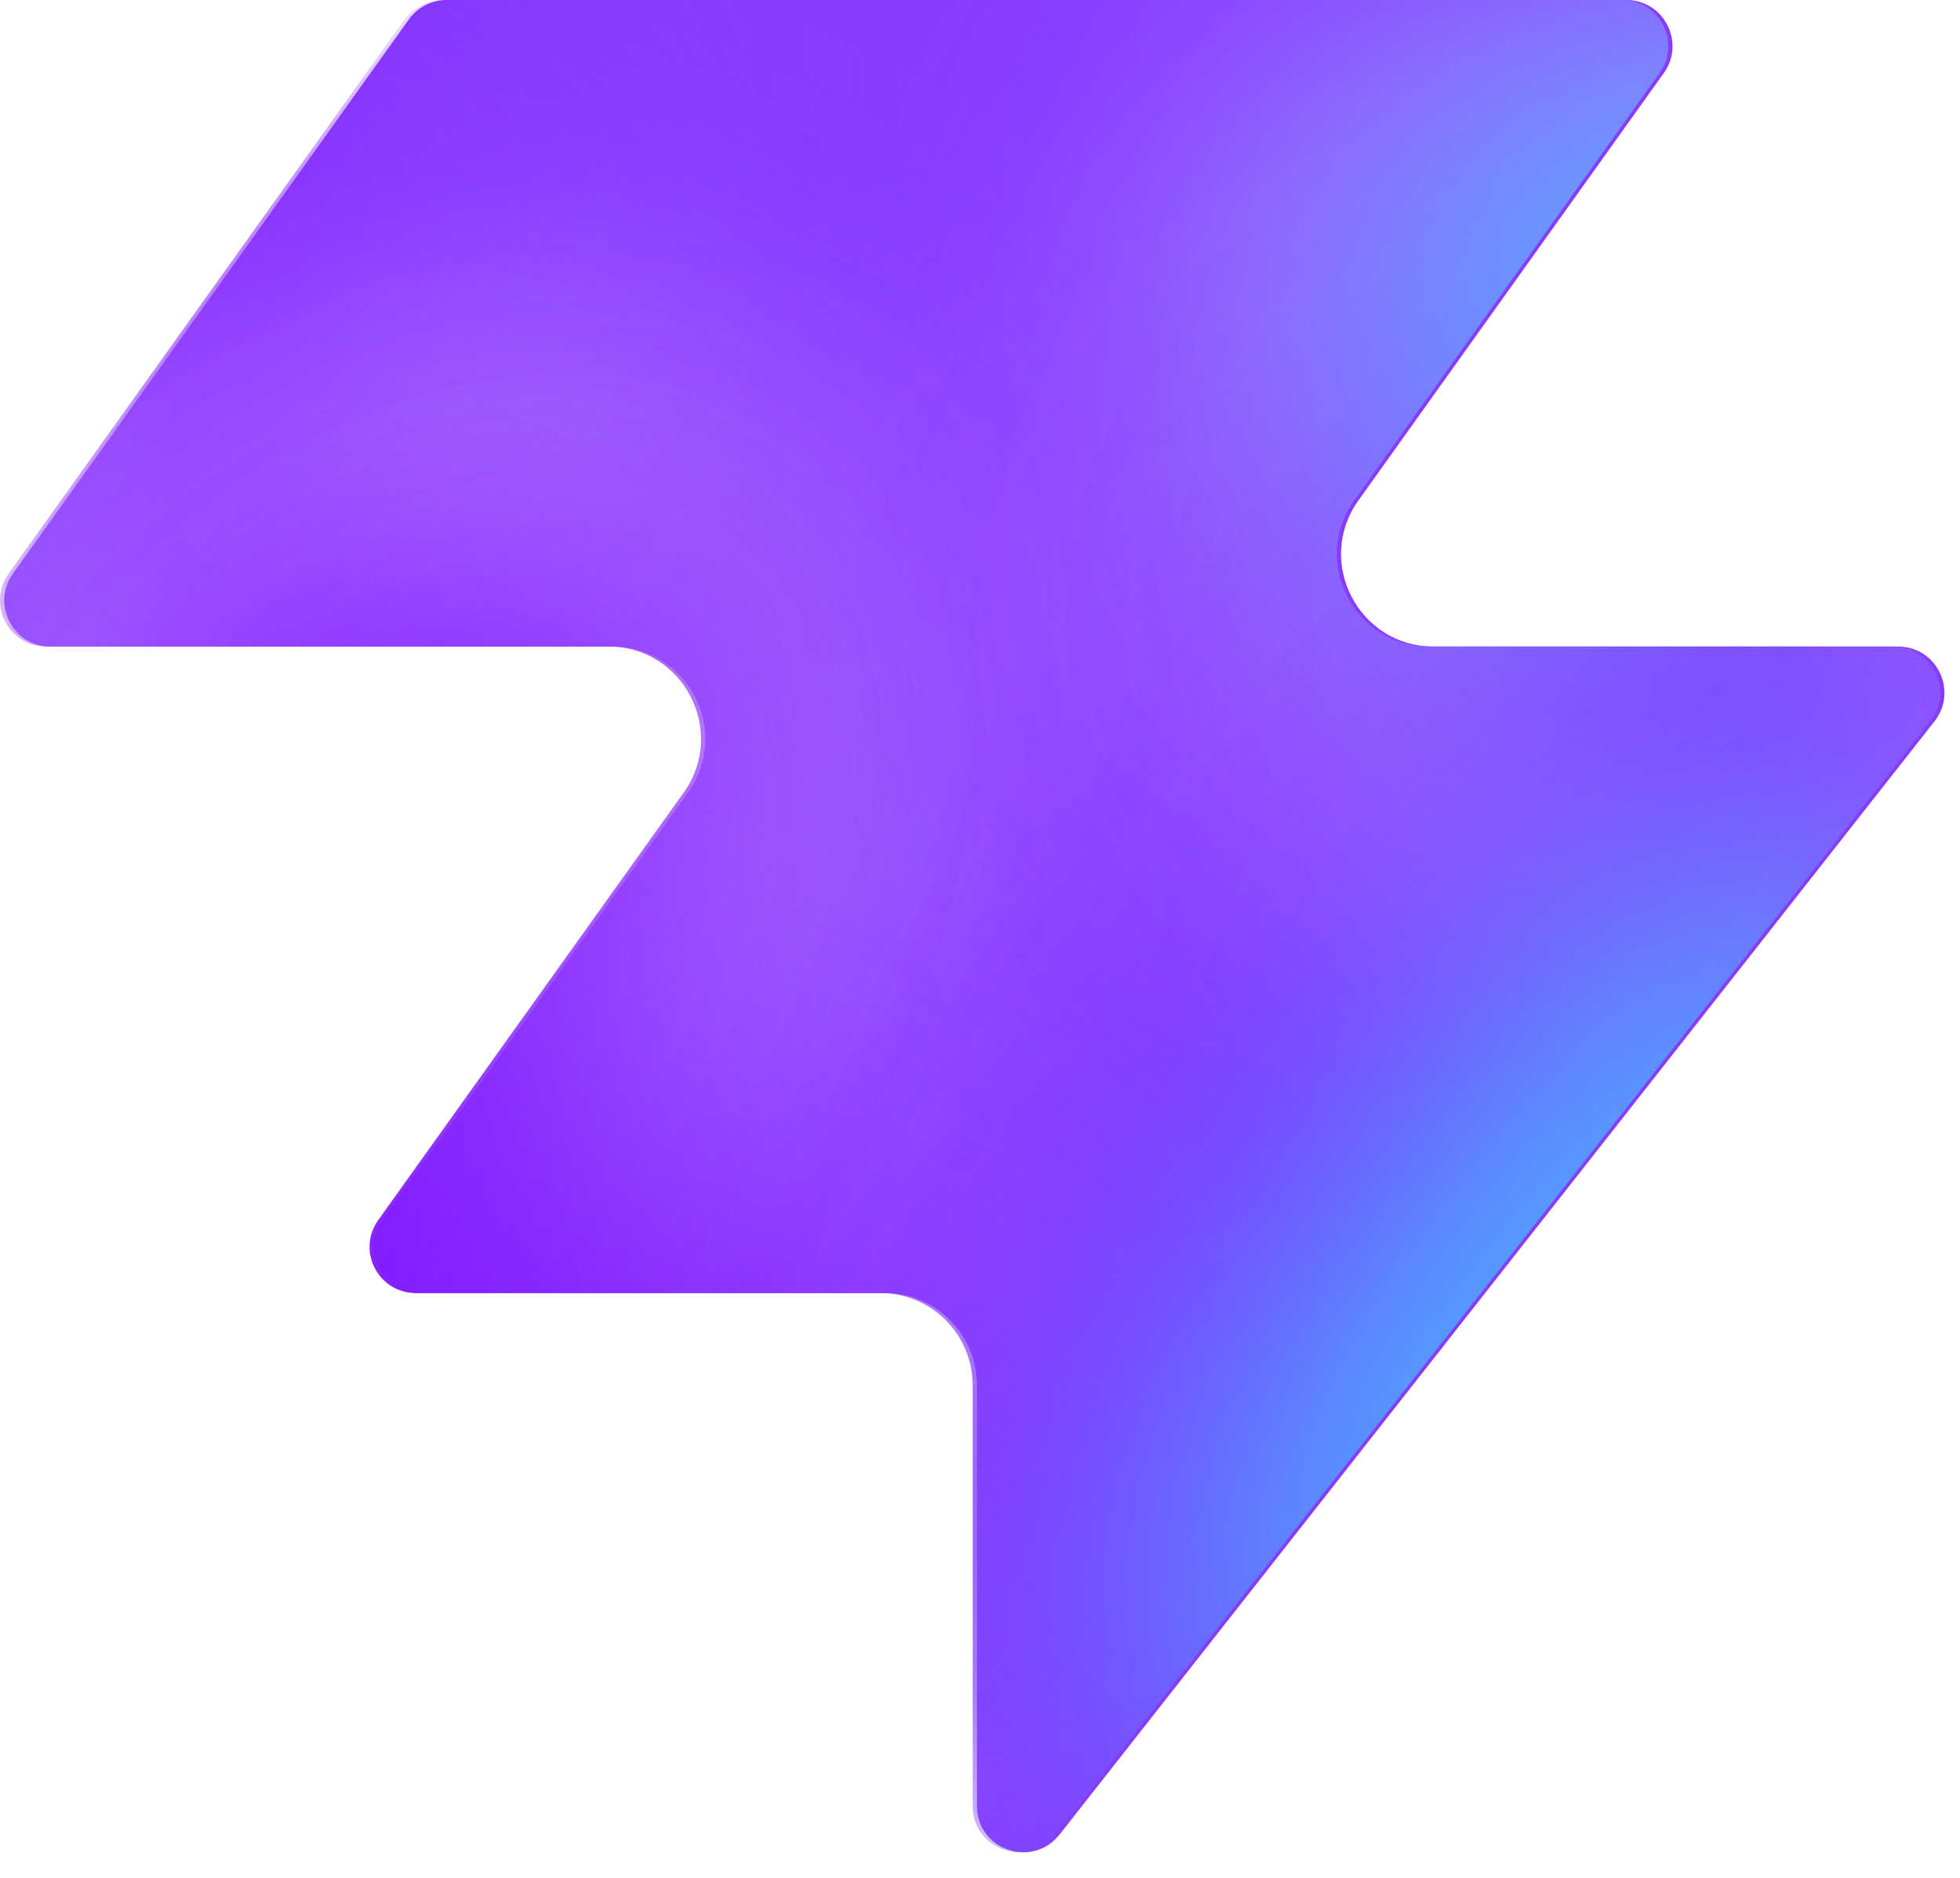
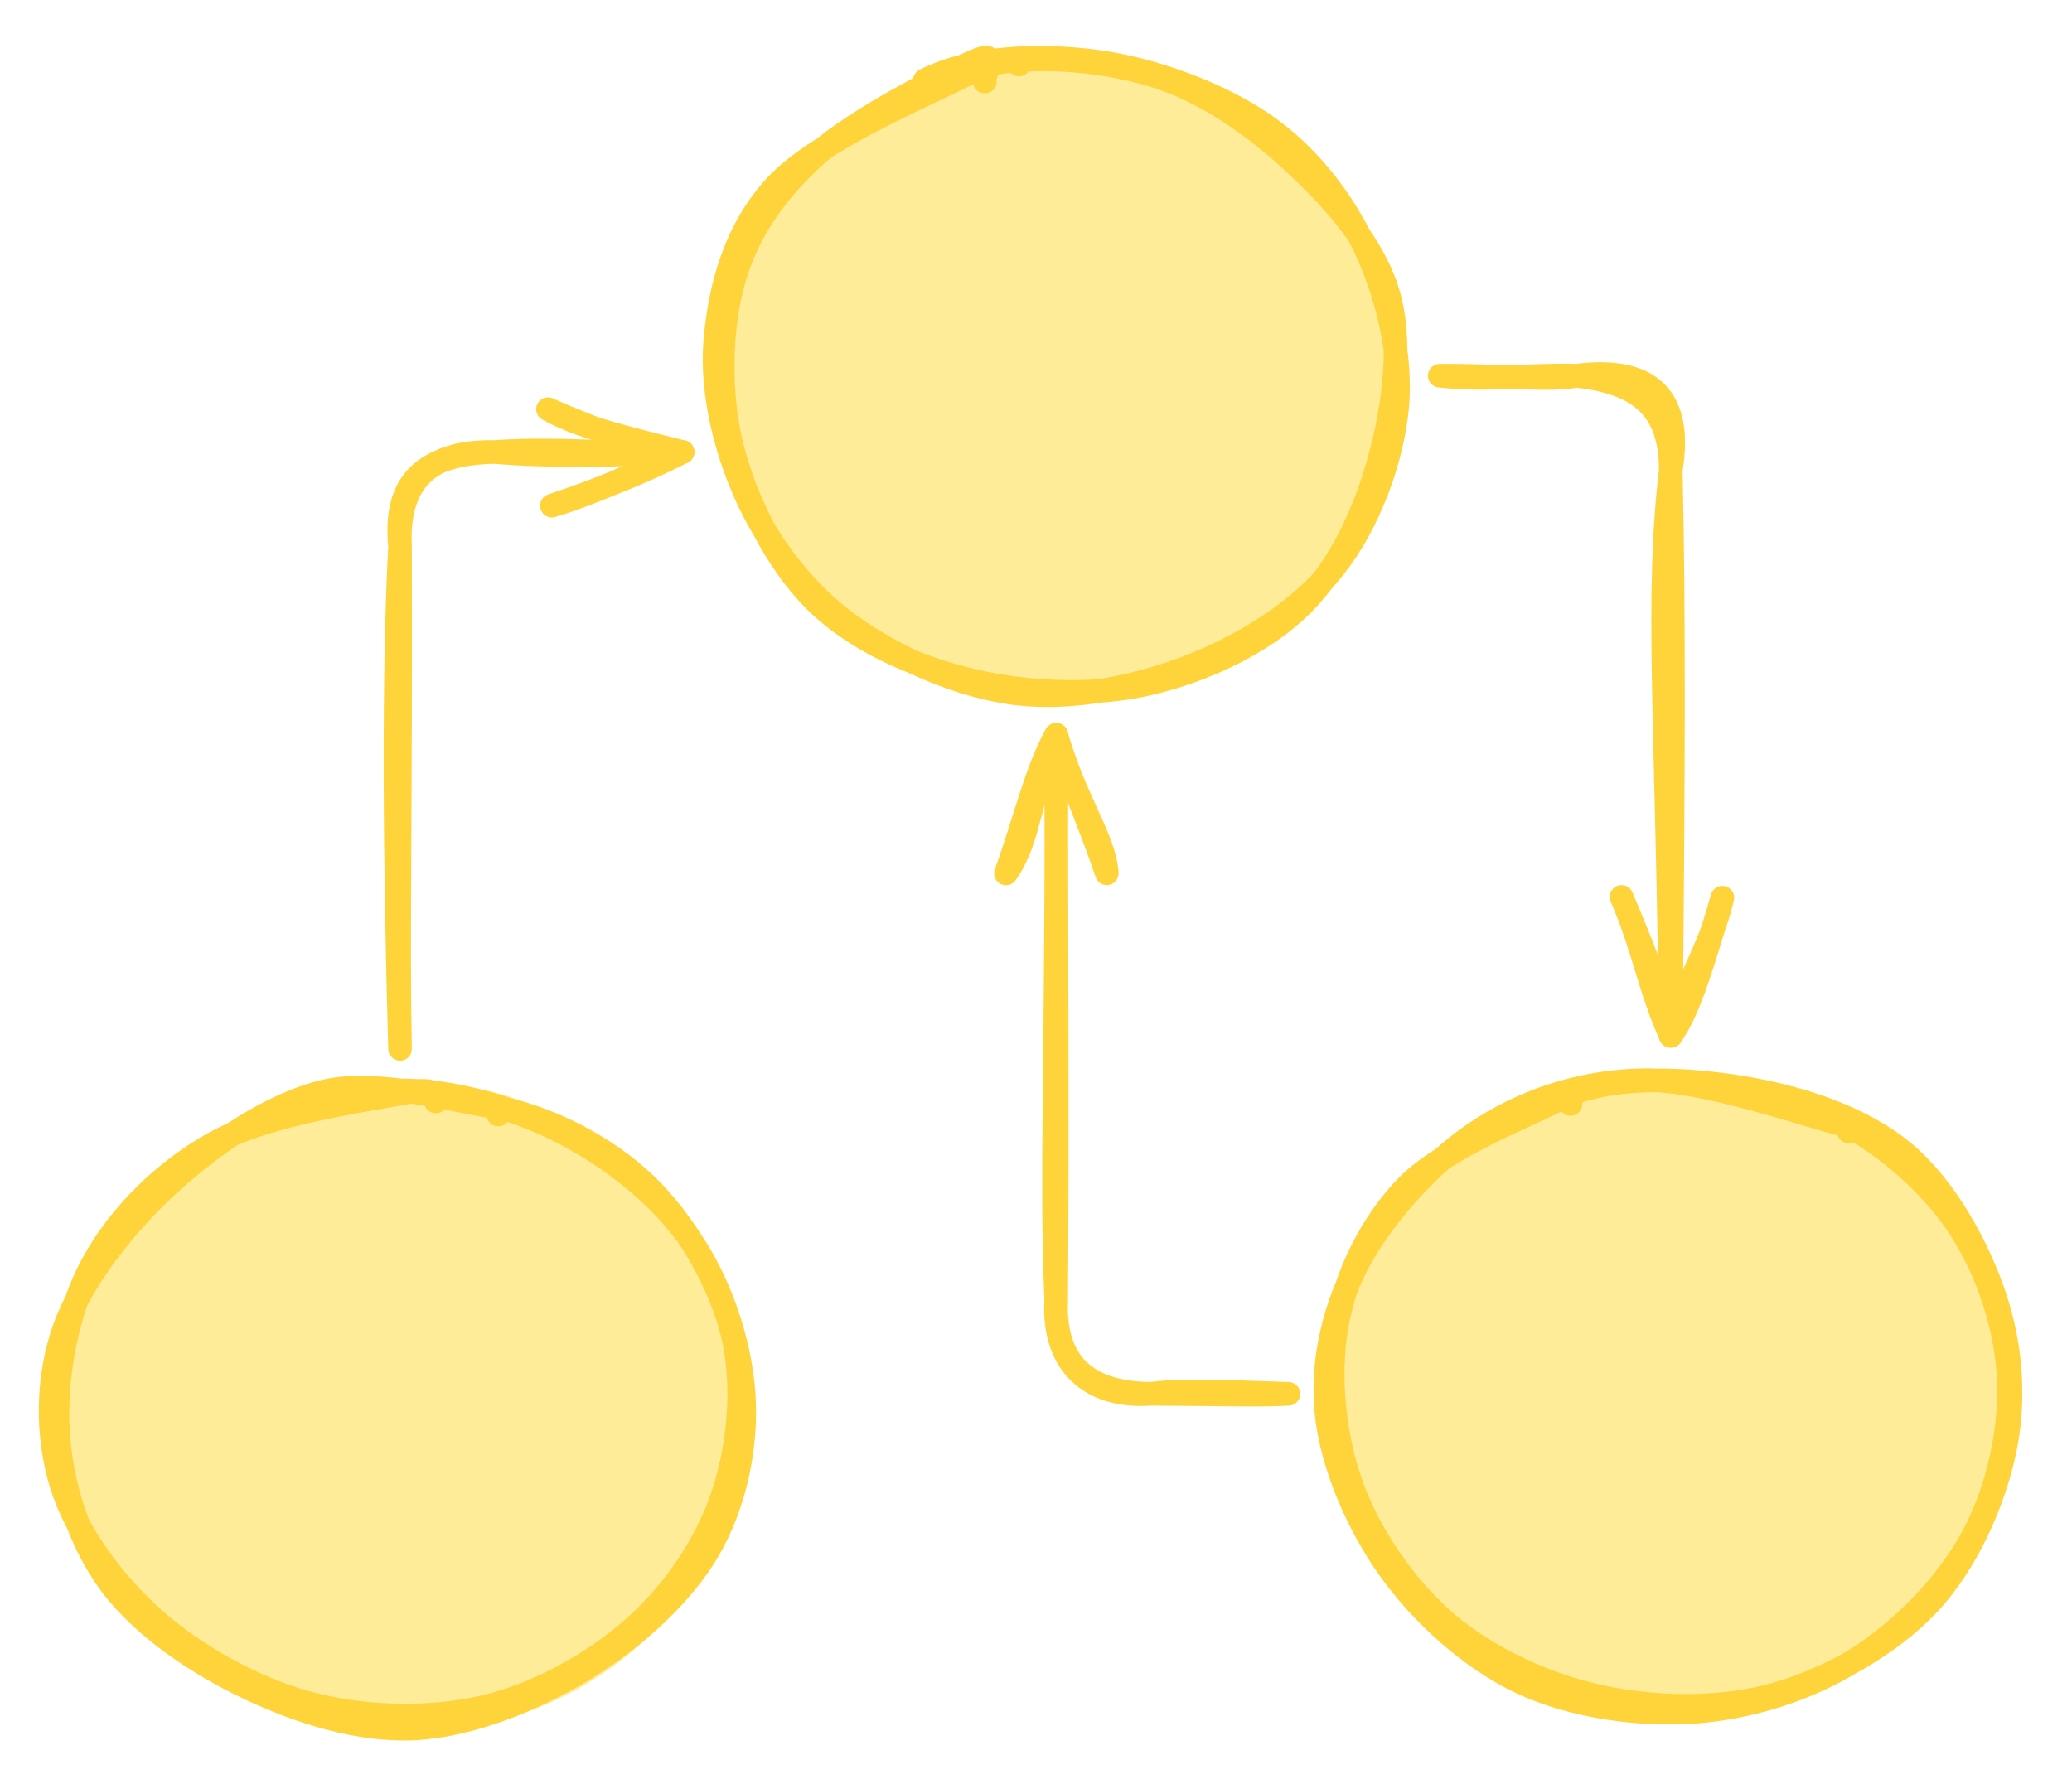
- <svg xmlns="http://www.w3.org/2000/svg" width="48" height="46" fill="none" viewBox="0 0 48 46">
-   <path fill="#863bff" d="M25.946 44.938c-.664.845-2.021.375-2.021-.698V33.937a2.26 2.26 0 0 0-2.262-2.262H10.287c-.92 0-1.456-1.04-.92-1.788l7.48-10.471c1.07-1.497 0-3.578-1.842-3.578H1.237c-.92 0-1.456-1.04-.92-1.788L10.013.474c.214-.297.556-.474.92-.474h28.894c.92 0 1.456 1.04.92 1.788l-7.48 10.471c-1.07 1.498 0 3.579 1.842 3.579h11.377c.943 0 1.473 1.088.89 1.83L25.947 44.94z" style="fill:#863bff;fill:color(display-p3 .525 .23 1);fill-opacity:1" />
-   <mask id="a" width="48" height="46" x="0" y="0" maskUnits="userSpaceOnUse" style="mask-type:alpha">
-     <path fill="#000" d="M25.842 44.938c-.664.844-2.021.375-2.021-.698V33.937a2.26 2.26 0 0 0-2.262-2.262H10.183c-.92 0-1.456-1.04-.92-1.788l7.48-10.471c1.07-1.498 0-3.579-1.842-3.579H1.133c-.92 0-1.456-1.04-.92-1.787L9.91.473c.214-.297.556-.474.92-.474h28.894c.92 0 1.456 1.04.92 1.788l-7.48 10.471c-1.07 1.498 0 3.578 1.842 3.578h11.377c.943 0 1.473 1.088.89 1.832L25.843 44.94z" style="fill:#000;fill-opacity:1" />
-   </mask>
-   <g mask="url(#a)">
-     <g filter="url(#b)">
-       <ellipse cx="5.508" cy="14.704" fill="#ede6ff" rx="5.508" ry="14.704" style="fill:#ede6ff;fill:color(display-p3 .927 .903 1);fill-opacity:1" transform="matrix(.00324 1 1 -.00324 -4.47 31.516)" />
+ <svg xmlns="http://www.w3.org/2000/svg" version="1.1" viewBox="0 0 351.273 302.479" width="702.547" height="604.957">
+   <defs>
+     <style class="style-fonts">
+       </style>
+   </defs>
+   <g stroke-linecap="round" transform="translate(121.2441 10) rotate(0 57.91992 53.80664)">
+     <path d="M66.81 1.03 C75.92 1.48, 87.28 6.44, 94.8 11.97 C102.31 17.5, 108.65 25.9, 111.9 34.19 C115.16 42.48, 115.73 52.83, 114.35 61.71 C112.97 70.58, 109.62 80.47, 103.62 87.46 C97.62 94.46, 87.45 100.58, 78.34 103.68 C69.23 106.78, 58.41 107.45, 48.98 106.05 C39.55 104.66, 29.24 100.68, 21.77 95.31 C14.31 89.93, 7.72 82.17, 4.2 73.8 C0.67 65.42, -0.79 53.92, 0.63 45.04 C2.04 36.16, 6.68 27.35, 12.68 20.51 C18.68 13.66, 25.99 7.06, 36.63 3.98 C47.28 0.9, 68.75 1.63, 76.55 2.02 C84.35 2.41, 83.78 5.52, 83.43 6.3 M36.24 4.11 C44.62 0.16, 57.6 -2.01, 67.39 -0.53 C77.17 0.95, 87.61 7.08, 94.94 12.99 C102.26 18.91, 107.98 26.61, 111.34 34.98 C114.69 43.36, 116.38 54.72, 115.07 63.25 C113.76 71.77, 109.39 79.18, 103.49 86.12 C97.59 93.07, 88.74 101.24, 79.67 104.92 C70.6 108.6, 58.78 109.61, 49.05 108.18 C39.32 106.74, 29.01 102.29, 21.29 96.3 C13.57 90.3, 6.13 80.59, 2.73 72.21 C-0.66 63.83, -0.61 54.58, 0.93 46.01 C2.46 37.44, 6.15 27.61, 11.95 20.79 C17.75 13.97, 31.71 7.61, 35.72 5.09 C39.74 2.56, 35.74 5.16, 36.06 5.63" stroke="none" stroke-width="0" fill="#ffec99" />
+     <path d="M35.54 3.62 C43.53 -0.46, 54.91 -0.81, 64.48 0.42 C74.04 1.66, 85.32 5.81, 92.91 11.01 C100.5 16.22, 106.24 23.64, 110.03 31.63 C113.81 39.62, 116.45 49.89, 115.63 58.96 C114.8 68.03, 110.8 78.76, 105.08 86.05 C99.35 93.34, 90.21 99.09, 81.27 102.69 C72.33 106.29, 61.13 108.71, 51.45 107.63 C41.76 106.56, 30.77 101.65, 23.16 96.23 C15.55 90.8, 9.62 83.16, 5.76 75.08 C1.91 66.99, -0.75 56.66, 0.03 47.7 C0.81 38.74, 3.39 28.83, 10.44 21.34 C17.48 13.86, 35.46 6.19, 42.31 2.79 C49.16 -0.61, 51.32 0.24, 51.51 0.94 M43.4 1.69 C51.97 -1.07, 64.76 -0.04, 73.94 2.67 C83.12 5.38, 91.75 11.61, 98.48 17.93 C105.22 24.25, 112.06 31.96, 114.33 40.6 C116.59 49.24, 114.76 60.92, 112.09 69.76 C109.42 78.61, 105 87.61, 98.32 93.69 C91.64 99.77, 81.39 104.36, 72.01 106.25 C62.63 108.13, 51.23 107.44, 42.03 105.02 C32.84 102.61, 23.37 98.32, 16.84 91.78 C10.32 85.25, 5.14 74.88, 2.86 65.81 C0.59 56.73, 0.81 45.59, 3.2 37.33 C5.59 29.06, 10.39 22.36, 17.2 16.19 C24.01 10.02, 39.29 2.38, 44.04 0.32 C48.8 -1.74, 45.27 2.63, 45.71 3.84" stroke="#ffd43b" stroke-width="4" fill="none" />
+   </g>
+   <g stroke-linecap="round" transform="translate(225.4336 182.6465) rotate(0 57.91992 53.80664)">
+     <path d="M70.59 0.62 C79.73 1.68, 90.44 8.02, 97.43 13.99 C104.41 19.97, 109.56 27.9, 112.49 36.48 C115.42 45.05, 116.91 56.55, 115.01 65.47 C113.1 74.39, 107.68 83.39, 101.06 89.99 C94.44 96.58, 84.54 102.41, 75.3 105.04 C66.05 107.67, 55 107.79, 45.59 105.77 C36.18 103.76, 26.04 99.01, 18.86 92.94 C11.68 86.88, 5.29 77.63, 2.51 69.38 C-0.27 61.13, 0.24 52.05, 2.2 43.45 C4.15 34.84, 7.75 24.41, 14.24 17.75 C20.73 11.1, 30.87 6.05, 41.15 3.52 C51.44 0.99, 69.28 2.29, 75.95 2.59 C82.61 2.88, 81.44 4.53, 81.16 5.26 M38.7 3.81 C46.99 0.61, 60.14 0.26, 69.78 1.73 C79.41 3.21, 89.15 6.99, 96.53 12.65 C103.9 18.31, 110.89 26.99, 114.01 35.69 C117.13 44.39, 117.26 55.78, 115.26 64.86 C113.26 73.94, 108.49 83.48, 102.01 90.18 C95.54 96.89, 85.65 102.19, 76.41 105.11 C67.17 108.04, 56.09 109.37, 46.58 107.75 C37.08 106.13, 26.85 101.67, 19.41 95.39 C11.96 89.12, 5.16 78.79, 1.92 70.07 C-1.32 61.36, -2.15 51.81, -0.04 43.09 C2.07 34.38, 7.99 24.64, 14.56 17.78 C21.13 10.93, 34.86 4.07, 39.37 1.97 C43.89 -0.14, 41.12 3.95, 41.66 5.15" stroke="none" stroke-width="0" fill="#ffec99" />
+     <path d="M82.96 5.98 C91.37 9.12, 100.28 16.48, 105.63 23.88 C110.98 31.27, 114.5 41.35, 115.07 50.36 C115.64 59.36, 113.37 69.83, 109.03 77.92 C104.7 86, 96.95 93.91, 89.05 98.86 C81.15 103.82, 71.07 107, 61.65 107.64 C52.23 108.27, 41.11 106.71, 32.53 102.69 C23.96 98.68, 15.71 91.21, 10.2 83.53 C4.68 75.86, 0.24 65.47, -0.58 56.65 C-1.4 47.83, 0.84 38.63, 5.28 30.61 C9.73 22.6, 18.07 13.56, 26.1 8.55 C34.14 3.53, 43.48 0.64, 53.48 0.52 C63.49 0.4, 80.38 6.37, 86.13 7.82 C91.88 9.27, 88.37 8.55, 87.99 9.2 M40.29 3.1 C48.79 -0.46, 61 0.27, 70.51 1.89 C80.03 3.51, 90.34 6.92, 97.38 12.81 C104.42 18.71, 109.94 28.8, 112.76 37.27 C115.59 45.74, 116.25 54.96, 114.35 63.66 C112.46 72.36, 107.89 82.62, 101.41 89.46 C94.93 96.3, 84.72 102.08, 75.48 104.69 C66.25 107.29, 55.24 107.09, 46.01 105.1 C36.77 103.11, 27.1 98.68, 20.07 92.77 C13.04 86.85, 6.99 78.08, 3.85 69.62 C0.71 61.16, -0.33 50.53, 1.21 42.01 C2.76 33.49, 6.99 24.78, 13.12 18.48 C19.26 12.19, 33.4 6.56, 38.02 4.23 C42.64 1.91, 40.15 4.15, 40.83 4.55" stroke="#ffd43b" stroke-width="4" fill="none" />
+   </g>
+   <g stroke-linecap="round" transform="translate(10 184.8652) rotate(0 57.91992 53.80664)">
+     <path d="M60.7 0.38 C70.02 0.09, 81.03 3.65, 89.05 8.39 C97.07 13.13, 104.38 20.98, 108.82 28.8 C113.25 36.62, 116.01 46.48, 115.66 55.32 C115.3 64.15, 111.87 74.26, 106.69 81.79 C101.51 89.32, 92.94 96.06, 84.58 100.52 C76.22 104.98, 66.23 108.73, 56.51 108.53 C46.79 108.34, 34.39 104.15, 26.24 99.35 C18.1 94.55, 11.97 87.71, 7.63 79.76 C3.29 71.8, -0.08 60.78, 0.19 51.62 C0.47 42.45, 4.11 32.46, 9.28 24.77 C14.45 17.07, 21.71 9.34, 31.22 5.43 C40.73 1.52, 59.41 1.84, 66.35 1.32 C73.3 0.8, 72.81 1.51, 72.89 2.29 M70.32 -0.29 C79.59 0.8, 89.56 7.19, 96.79 13.41 C104.02 19.63, 110.65 28.53, 113.71 37.05 C116.77 45.57, 117.1 55.6, 115.14 64.53 C113.18 73.45, 108.39 83.64, 101.97 90.59 C95.55 97.55, 86 103.68, 76.61 106.26 C67.21 108.84, 55.3 108.01, 45.61 106.05 C35.91 104.1, 25.55 100.4, 18.43 94.54 C11.31 88.69, 5.83 79.59, 2.86 70.92 C-0.1 62.26, -1.52 51.08, 0.65 42.55 C2.81 34.02, 9.24 26.13, 15.85 19.74 C22.46 13.34, 31.26 7.2, 40.29 4.18 C49.32 1.15, 65.31 1.82, 70.05 1.59 C74.78 1.36, 69.22 2.02, 68.71 2.77" stroke="none" stroke-width="0" fill="#ffec99" />
+     <path d="M53.86 0.32 C62.92 -0.89, 74.28 2.01, 83.04 6.03 C91.79 10.05, 100.9 16.88, 106.4 24.44 C111.91 32.01, 115.45 42.52, 116.07 51.44 C116.69 60.35, 114.64 70.14, 110.13 77.94 C105.61 85.74, 97.25 93.18, 88.97 98.23 C80.69 103.27, 69.93 107.69, 60.46 108.22 C50.98 108.74, 40.74 105.47, 32.12 101.38 C23.5 97.3, 14.11 90.99, 8.73 83.71 C3.35 76.44, 0.32 66.76, -0.18 57.71 C-0.68 48.66, 1.28 37.55, 5.73 29.41 C10.17 21.28, 17.75 13.69, 26.5 8.88 C35.25 4.06, 51.98 1.68, 58.21 0.52 C64.44 -0.64, 63.77 0.97, 63.89 1.92 M74.14 2.89 C82.9 4.51, 92.74 9.55, 99.41 15.94 C106.08 22.32, 111.97 32.38, 114.15 41.19 C116.33 50, 115.29 60.46, 112.5 68.8 C109.7 77.14, 104.12 85.25, 97.38 91.21 C90.63 97.18, 81.18 102.47, 72.03 104.6 C62.88 106.73, 51.79 106.48, 42.48 104 C33.17 101.52, 23.18 95.94, 16.16 89.73 C9.15 83.52, 2.91 75.02, 0.38 66.76 C-2.14 58.49, -2.1 48.64, 1.01 40.12 C4.11 31.6, 11.67 22.26, 19.01 15.61 C26.35 8.95, 36.02 2.33, 45.06 0.19 C54.09 -1.96, 68.32 2.09, 73.22 2.74 C78.12 3.4, 74.59 3.24, 74.46 4.13" stroke="#ffd43b" stroke-width="4" fill="none" />
+   </g>
+   <g stroke-linecap="round">
+     <g transform="translate(67.81992 177.8653) rotate(0 23.55688 -50.7439)">
+       <path d="M0 0 C-0.88 -31.3, -1.17 -63, 0 -85.22 M0 0 C-0.38 -19.11, 0.13 -39.17, 0 -85.22 M0 -85.22 C-0.48 -95.23, 3.92 -101.49, 16 -101.22 M0 -85.22 C-1.09 -96.29, 4.23 -100.98, 16 -101.22 M16 -101.22 C28.23 -102.1, 39.63 -100.45, 47.89 -101.22 M16 -101.22 C25.75 -100.41, 36.15 -100.62, 47.89 -101.22" stroke="#ffd43b" stroke-width="4" fill="none" />
    </g>
-     <g filter="url(#c)">
-       <ellipse cx="10.399" cy="29.851" fill="#ede6ff" rx="10.399" ry="29.851" style="fill:#ede6ff;fill:color(display-p3 .927 .903 1);fill-opacity:1" transform="matrix(.00324 1 1 -.00324 -39.328 7.883)" />
+     <g transform="translate(67.81992 177.8653) rotate(0 23.55688 -50.7439)">
+       <path d="M25.74 -92.12 C33.43 -94.71, 41.44 -97.88, 47.89 -101.22 M25.74 -92.12 C30.14 -93.42, 35.85 -95.61, 47.89 -101.22" stroke="#ffd43b" stroke-width="4" fill="none" />
    </g>
-     <g filter="url(#d)">
-       <ellipse cx="5.508" cy="30.487" fill="#7e14ff" rx="5.508" ry="30.487" style="fill:#7e14ff;fill:color(display-p3 .492 .077 1);fill-opacity:1" transform="rotate(89.814 -25.913 -14.639)scale(1 -1)" />
-     </g>
-     <g filter="url(#e)">
-       <ellipse cx="5.508" cy="30.599" fill="#7e14ff" rx="5.508" ry="30.599" style="fill:#7e14ff;fill:color(display-p3 .492 .077 1);fill-opacity:1" transform="rotate(89.814 -32.644 -3.334)scale(1 -1)" />
-     </g>
-     <g filter="url(#f)">
-       <ellipse cx="5.508" cy="30.599" fill="#7e14ff" rx="5.508" ry="30.599" style="fill:#7e14ff;fill:color(display-p3 .492 .077 1);fill-opacity:1" transform="matrix(.00324 1 1 -.00324 -34.34 30.47)" />
-     </g>
-     <g filter="url(#g)">
-       <ellipse cx="14.072" cy="22.078" fill="#ede6ff" rx="14.072" ry="22.078" style="fill:#ede6ff;fill:color(display-p3 .927 .903 1);fill-opacity:1" transform="rotate(93.35 24.506 48.493)scale(-1 1)" />
-     </g>
-     <g filter="url(#h)">
-       <ellipse cx="3.47" cy="21.501" fill="#7e14ff" rx="3.47" ry="21.501" style="fill:#7e14ff;fill:color(display-p3 .492 .077 1);fill-opacity:1" transform="rotate(89.009 28.708 47.59)scale(-1 1)" />
-     </g>
-     <g filter="url(#i)">
-       <ellipse cx="3.47" cy="21.501" fill="#7e14ff" rx="3.47" ry="21.501" style="fill:#7e14ff;fill:color(display-p3 .492 .077 1);fill-opacity:1" transform="rotate(89.009 28.708 47.59)scale(-1 1)" />
-     </g>
-     <g filter="url(#j)">
-       <ellipse cx=".387" cy="8.972" fill="#7e14ff" rx="4.407" ry="29.108" style="fill:#7e14ff;fill:color(display-p3 .492 .077 1);fill-opacity:1" transform="rotate(39.51 .387 8.972)" />
-     </g>
-     <g filter="url(#k)">
-       <ellipse cx="47.523" cy="-6.092" fill="#7e14ff" rx="4.407" ry="29.108" style="fill:#7e14ff;fill:color(display-p3 .492 .077 1);fill-opacity:1" transform="rotate(37.892 47.523 -6.092)" />
-     </g>
-     <g filter="url(#l)">
-       <ellipse cx="41.412" cy="6.333" fill="#47bfff" rx="5.971" ry="9.665" style="fill:#47bfff;fill:color(display-p3 .28 .748 1);fill-opacity:1" transform="rotate(37.892 41.412 6.333)" />
-     </g>
-     <g filter="url(#m)">
-       <ellipse cx="-1.879" cy="38.332" fill="#7e14ff" rx="4.407" ry="29.108" style="fill:#7e14ff;fill:color(display-p3 .492 .077 1);fill-opacity:1" transform="rotate(37.892 -1.88 38.332)" />
-     </g>
-     <g filter="url(#n)">
-       <ellipse cx="-1.879" cy="38.332" fill="#7e14ff" rx="4.407" ry="29.108" style="fill:#7e14ff;fill:color(display-p3 .492 .077 1);fill-opacity:1" transform="rotate(37.892 -1.88 38.332)" />
-     </g>
-     <g filter="url(#o)">
-       <ellipse cx="35.651" cy="29.907" fill="#7e14ff" rx="4.407" ry="29.108" style="fill:#7e14ff;fill:color(display-p3 .492 .077 1);fill-opacity:1" transform="rotate(37.892 35.651 29.907)" />
-     </g>
-     <g filter="url(#p)">
-       <ellipse cx="38.418" cy="32.4" fill="#47bfff" rx="5.971" ry="15.297" style="fill:#47bfff;fill:color(display-p3 .28 .748 1);fill-opacity:1" transform="rotate(37.892 38.418 32.4)" />
+     <g transform="translate(67.81992 177.8653) rotate(0 23.55688 -50.7439)">
+       <path d="M25.07 -108.49 C33.07 -104.93, 41.33 -101.97, 47.89 -101.22 M25.07 -108.49 C29.54 -105.95, 35.4 -104.3, 47.89 -101.22" stroke="#ffd43b" stroke-width="4" fill="none" />
    </g>
  </g>
-   <defs>
-     <filter id="b" width="60.045" height="41.654" x="-19.77" y="16.149" color-interpolation-filters="sRGB" filterUnits="userSpaceOnUse">
-       <feFlood flood-opacity="0" result="BackgroundImageFix" />
-       <feBlend in="SourceGraphic" in2="BackgroundImageFix" result="shape" />
-       <feGaussianBlur result="effect1_foregroundBlur_2002_17158" stdDeviation="7.659" />
-     </filter>
-     <filter id="c" width="90.34" height="51.437" x="-54.613" y="-7.533" color-interpolation-filters="sRGB" filterUnits="userSpaceOnUse">
-       <feFlood flood-opacity="0" result="BackgroundImageFix" />
-       <feBlend in="SourceGraphic" in2="BackgroundImageFix" result="shape" />
-       <feGaussianBlur result="effect1_foregroundBlur_2002_17158" stdDeviation="7.659" />
-     </filter>
-     <filter id="d" width="79.355" height="29.4" x="-49.64" y="2.03" color-interpolation-filters="sRGB" filterUnits="userSpaceOnUse">
-       <feFlood flood-opacity="0" result="BackgroundImageFix" />
-       <feBlend in="SourceGraphic" in2="BackgroundImageFix" result="shape" />
-       <feGaussianBlur result="effect1_foregroundBlur_2002_17158" stdDeviation="4.596" />
-     </filter>
-     <filter id="e" width="79.579" height="29.4" x="-45.045" y="20.029" color-interpolation-filters="sRGB" filterUnits="userSpaceOnUse">
-       <feFlood flood-opacity="0" result="BackgroundImageFix" />
-       <feBlend in="SourceGraphic" in2="BackgroundImageFix" result="shape" />
-       <feGaussianBlur result="effect1_foregroundBlur_2002_17158" stdDeviation="4.596" />
-     </filter>
-     <filter id="f" width="79.579" height="29.4" x="-43.513" y="21.178" color-interpolation-filters="sRGB" filterUnits="userSpaceOnUse">
-       <feFlood flood-opacity="0" result="BackgroundImageFix" />
-       <feBlend in="SourceGraphic" in2="BackgroundImageFix" result="shape" />
-       <feGaussianBlur result="effect1_foregroundBlur_2002_17158" stdDeviation="4.596" />
-     </filter>
-     <filter id="g" width="74.749" height="58.852" x="15.756" y="-17.901" color-interpolation-filters="sRGB" filterUnits="userSpaceOnUse">
-       <feFlood flood-opacity="0" result="BackgroundImageFix" />
-       <feBlend in="SourceGraphic" in2="BackgroundImageFix" result="shape" />
-       <feGaussianBlur result="effect1_foregroundBlur_2002_17158" stdDeviation="7.659" />
-     </filter>
-     <filter id="h" width="61.377" height="25.362" x="23.548" y="2.284" color-interpolation-filters="sRGB" filterUnits="userSpaceOnUse">
-       <feFlood flood-opacity="0" result="BackgroundImageFix" />
-       <feBlend in="SourceGraphic" in2="BackgroundImageFix" result="shape" />
-       <feGaussianBlur result="effect1_foregroundBlur_2002_17158" stdDeviation="4.596" />
-     </filter>
-     <filter id="i" width="61.377" height="25.362" x="23.548" y="2.284" color-interpolation-filters="sRGB" filterUnits="userSpaceOnUse">
-       <feFlood flood-opacity="0" result="BackgroundImageFix" />
-       <feBlend in="SourceGraphic" in2="BackgroundImageFix" result="shape" />
-       <feGaussianBlur result="effect1_foregroundBlur_2002_17158" stdDeviation="4.596" />
-     </filter>
-     <filter id="j" width="56.045" height="63.649" x="-27.636" y="-22.853" color-interpolation-filters="sRGB" filterUnits="userSpaceOnUse">
-       <feFlood flood-opacity="0" result="BackgroundImageFix" />
-       <feBlend in="SourceGraphic" in2="BackgroundImageFix" result="shape" />
-       <feGaussianBlur result="effect1_foregroundBlur_2002_17158" stdDeviation="4.596" />
-     </filter>
-     <filter id="k" width="54.814" height="64.646" x="20.116" y="-38.415" color-interpolation-filters="sRGB" filterUnits="userSpaceOnUse">
-       <feFlood flood-opacity="0" result="BackgroundImageFix" />
-       <feBlend in="SourceGraphic" in2="BackgroundImageFix" result="shape" />
-       <feGaussianBlur result="effect1_foregroundBlur_2002_17158" stdDeviation="4.596" />
-     </filter>
-     <filter id="l" width="33.541" height="35.313" x="24.641" y="-11.323" color-interpolation-filters="sRGB" filterUnits="userSpaceOnUse">
-       <feFlood flood-opacity="0" result="BackgroundImageFix" />
-       <feBlend in="SourceGraphic" in2="BackgroundImageFix" result="shape" />
-       <feGaussianBlur result="effect1_foregroundBlur_2002_17158" stdDeviation="4.596" />
-     </filter>
-     <filter id="m" width="54.814" height="64.646" x="-29.286" y="6.009" color-interpolation-filters="sRGB" filterUnits="userSpaceOnUse">
-       <feFlood flood-opacity="0" result="BackgroundImageFix" />
-       <feBlend in="SourceGraphic" in2="BackgroundImageFix" result="shape" />
-       <feGaussianBlur result="effect1_foregroundBlur_2002_17158" stdDeviation="4.596" />
-     </filter>
-     <filter id="n" width="54.814" height="64.646" x="-29.286" y="6.009" color-interpolation-filters="sRGB" filterUnits="userSpaceOnUse">
-       <feFlood flood-opacity="0" result="BackgroundImageFix" />
-       <feBlend in="SourceGraphic" in2="BackgroundImageFix" result="shape" />
-       <feGaussianBlur result="effect1_foregroundBlur_2002_17158" stdDeviation="4.596" />
-     </filter>
-     <filter id="o" width="54.814" height="64.646" x="8.244" y="-2.416" color-interpolation-filters="sRGB" filterUnits="userSpaceOnUse">
-       <feFlood flood-opacity="0" result="BackgroundImageFix" />
-       <feBlend in="SourceGraphic" in2="BackgroundImageFix" result="shape" />
-       <feGaussianBlur result="effect1_foregroundBlur_2002_17158" stdDeviation="4.596" />
-     </filter>
-     <filter id="p" width="39.409" height="43.623" x="18.713" y="10.588" color-interpolation-filters="sRGB" filterUnits="userSpaceOnUse">
-       <feFlood flood-opacity="0" result="BackgroundImageFix" />
-       <feBlend in="SourceGraphic" in2="BackgroundImageFix" result="shape" />
-       <feGaussianBlur result="effect1_foregroundBlur_2002_17158" stdDeviation="4.596" />
-     </filter>
-   </defs>
+   <mask />
+   <g stroke-linecap="round">
+     <g transform="translate(244.0839 63.70664) rotate(0 19.79525 55.82742)">
+       <path d="M0 0 C9.76 -0.09, 19.33 0.9, 23.17 0 M0 0 C8.74 0.93, 14.68 -0.25, 23.17 0 M23.17 0 C33.19 1.17, 39.15 4.88, 39.17 16 M23.17 0 C36.01 -1.67, 41.18 4.06, 39.17 16 M39.17 16 C36.58 37.93, 38.58 57.87, 39.17 111.94 M39.17 16 C39.73 40.8, 39.61 67.31, 39.17 111.94" stroke="#ffd43b" stroke-width="4" fill="none" />
+     </g>
+     <g transform="translate(244.0839 63.70664) rotate(0 19.79525 55.82742)">
+       <path d="M30.82 88.38 C34.7 97.43, 38.55 107.52, 39.17 111.94 M30.82 88.38 C34.62 97.19, 35.56 103.96, 39.17 111.94" stroke="#ffd43b" stroke-width="4" fill="none" />
+     </g>
+     <g transform="translate(244.0839 63.70664) rotate(0 19.79525 55.82742)">
+       <path d="M47.92 88.52 C45.2 97.58, 42.45 107.62, 39.17 111.94 M47.92 88.52 C45.95 97.21, 41.12 103.93, 39.17 111.94" stroke="#ffd43b" stroke-width="4" fill="none" />
+     </g>
+   </g>
+   <mask />
+   <g stroke-linecap="round">
+     <g transform="translate(218.4337 236.3531) rotate(0 -19.87167 -55.7982)">
+       <path d="M0 0 C-4.32 0.3, -13.23 0.05, -23.37 0 M0 0 C-8.16 -0.22, -17.44 -0.79, -23.37 0 M-23.37 0 C-33.01 0.7, -40.05 -4.51, -39.37 -16 M-23.37 0 C-34.35 -0.11, -39.86 -5.28, -39.37 -16 M-39.37 -16 C-40.31 -37.46, -39.15 -57.67, -39.37 -111.74 M-39.37 -16 C-39.16 -44.88, -39.36 -75.28, -39.37 -111.74" stroke="#ffd43b" stroke-width="4" fill="none" />
+     </g>
+     <g transform="translate(218.4337 236.3531) rotate(0 -19.87167 -55.7982)">
+       <path d="M-30.79 -88.26 C-31.17 -94.12, -36.18 -100.56, -39.37 -111.74 M-30.79 -88.26 C-33.71 -96.95, -37.73 -105.87, -39.37 -111.74" stroke="#ffd43b" stroke-width="4" fill="none" />
+     </g>
+     <g transform="translate(218.4337 236.3531) rotate(0 -19.87167 -55.7982)">
+       <path d="M-47.89 -88.24 C-43.76 -94.05, -44.26 -100.51, -39.37 -111.74 M-47.89 -88.24 C-44.73 -97.07, -42.67 -106, -39.37 -111.74" stroke="#ffd43b" stroke-width="4" fill="none" />
+     </g>
+   </g>
+   <mask />
</svg>
